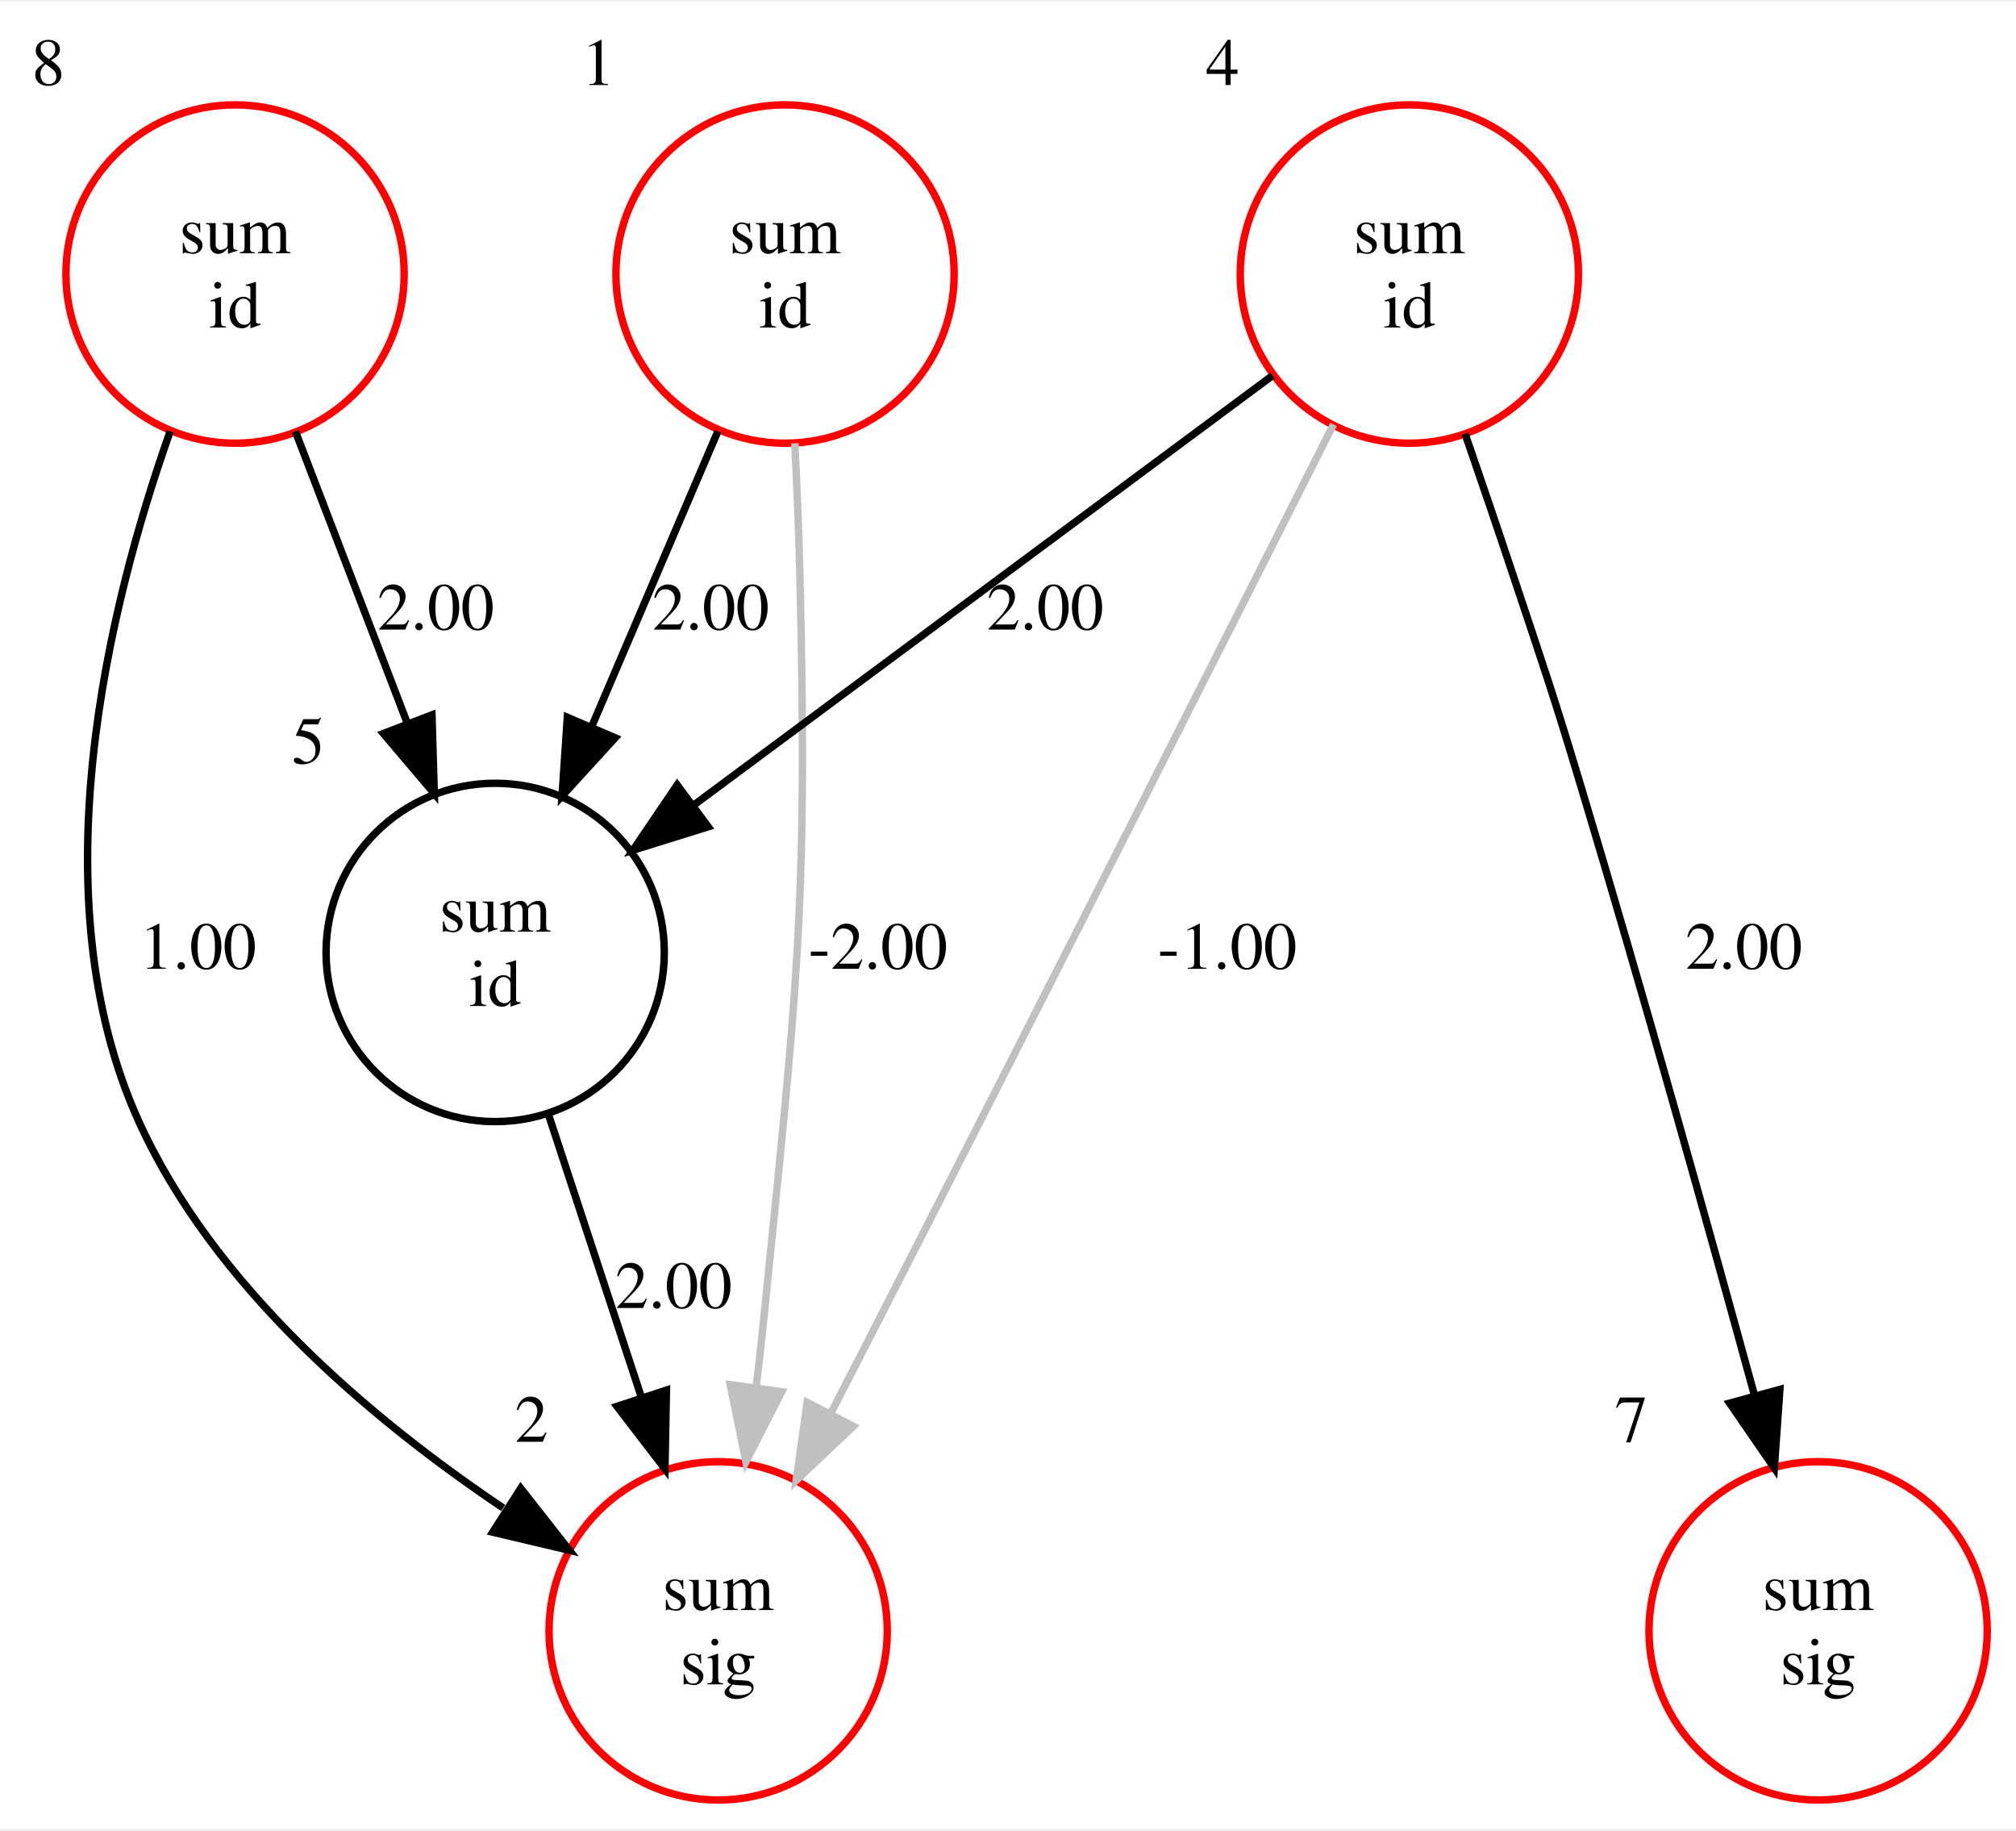
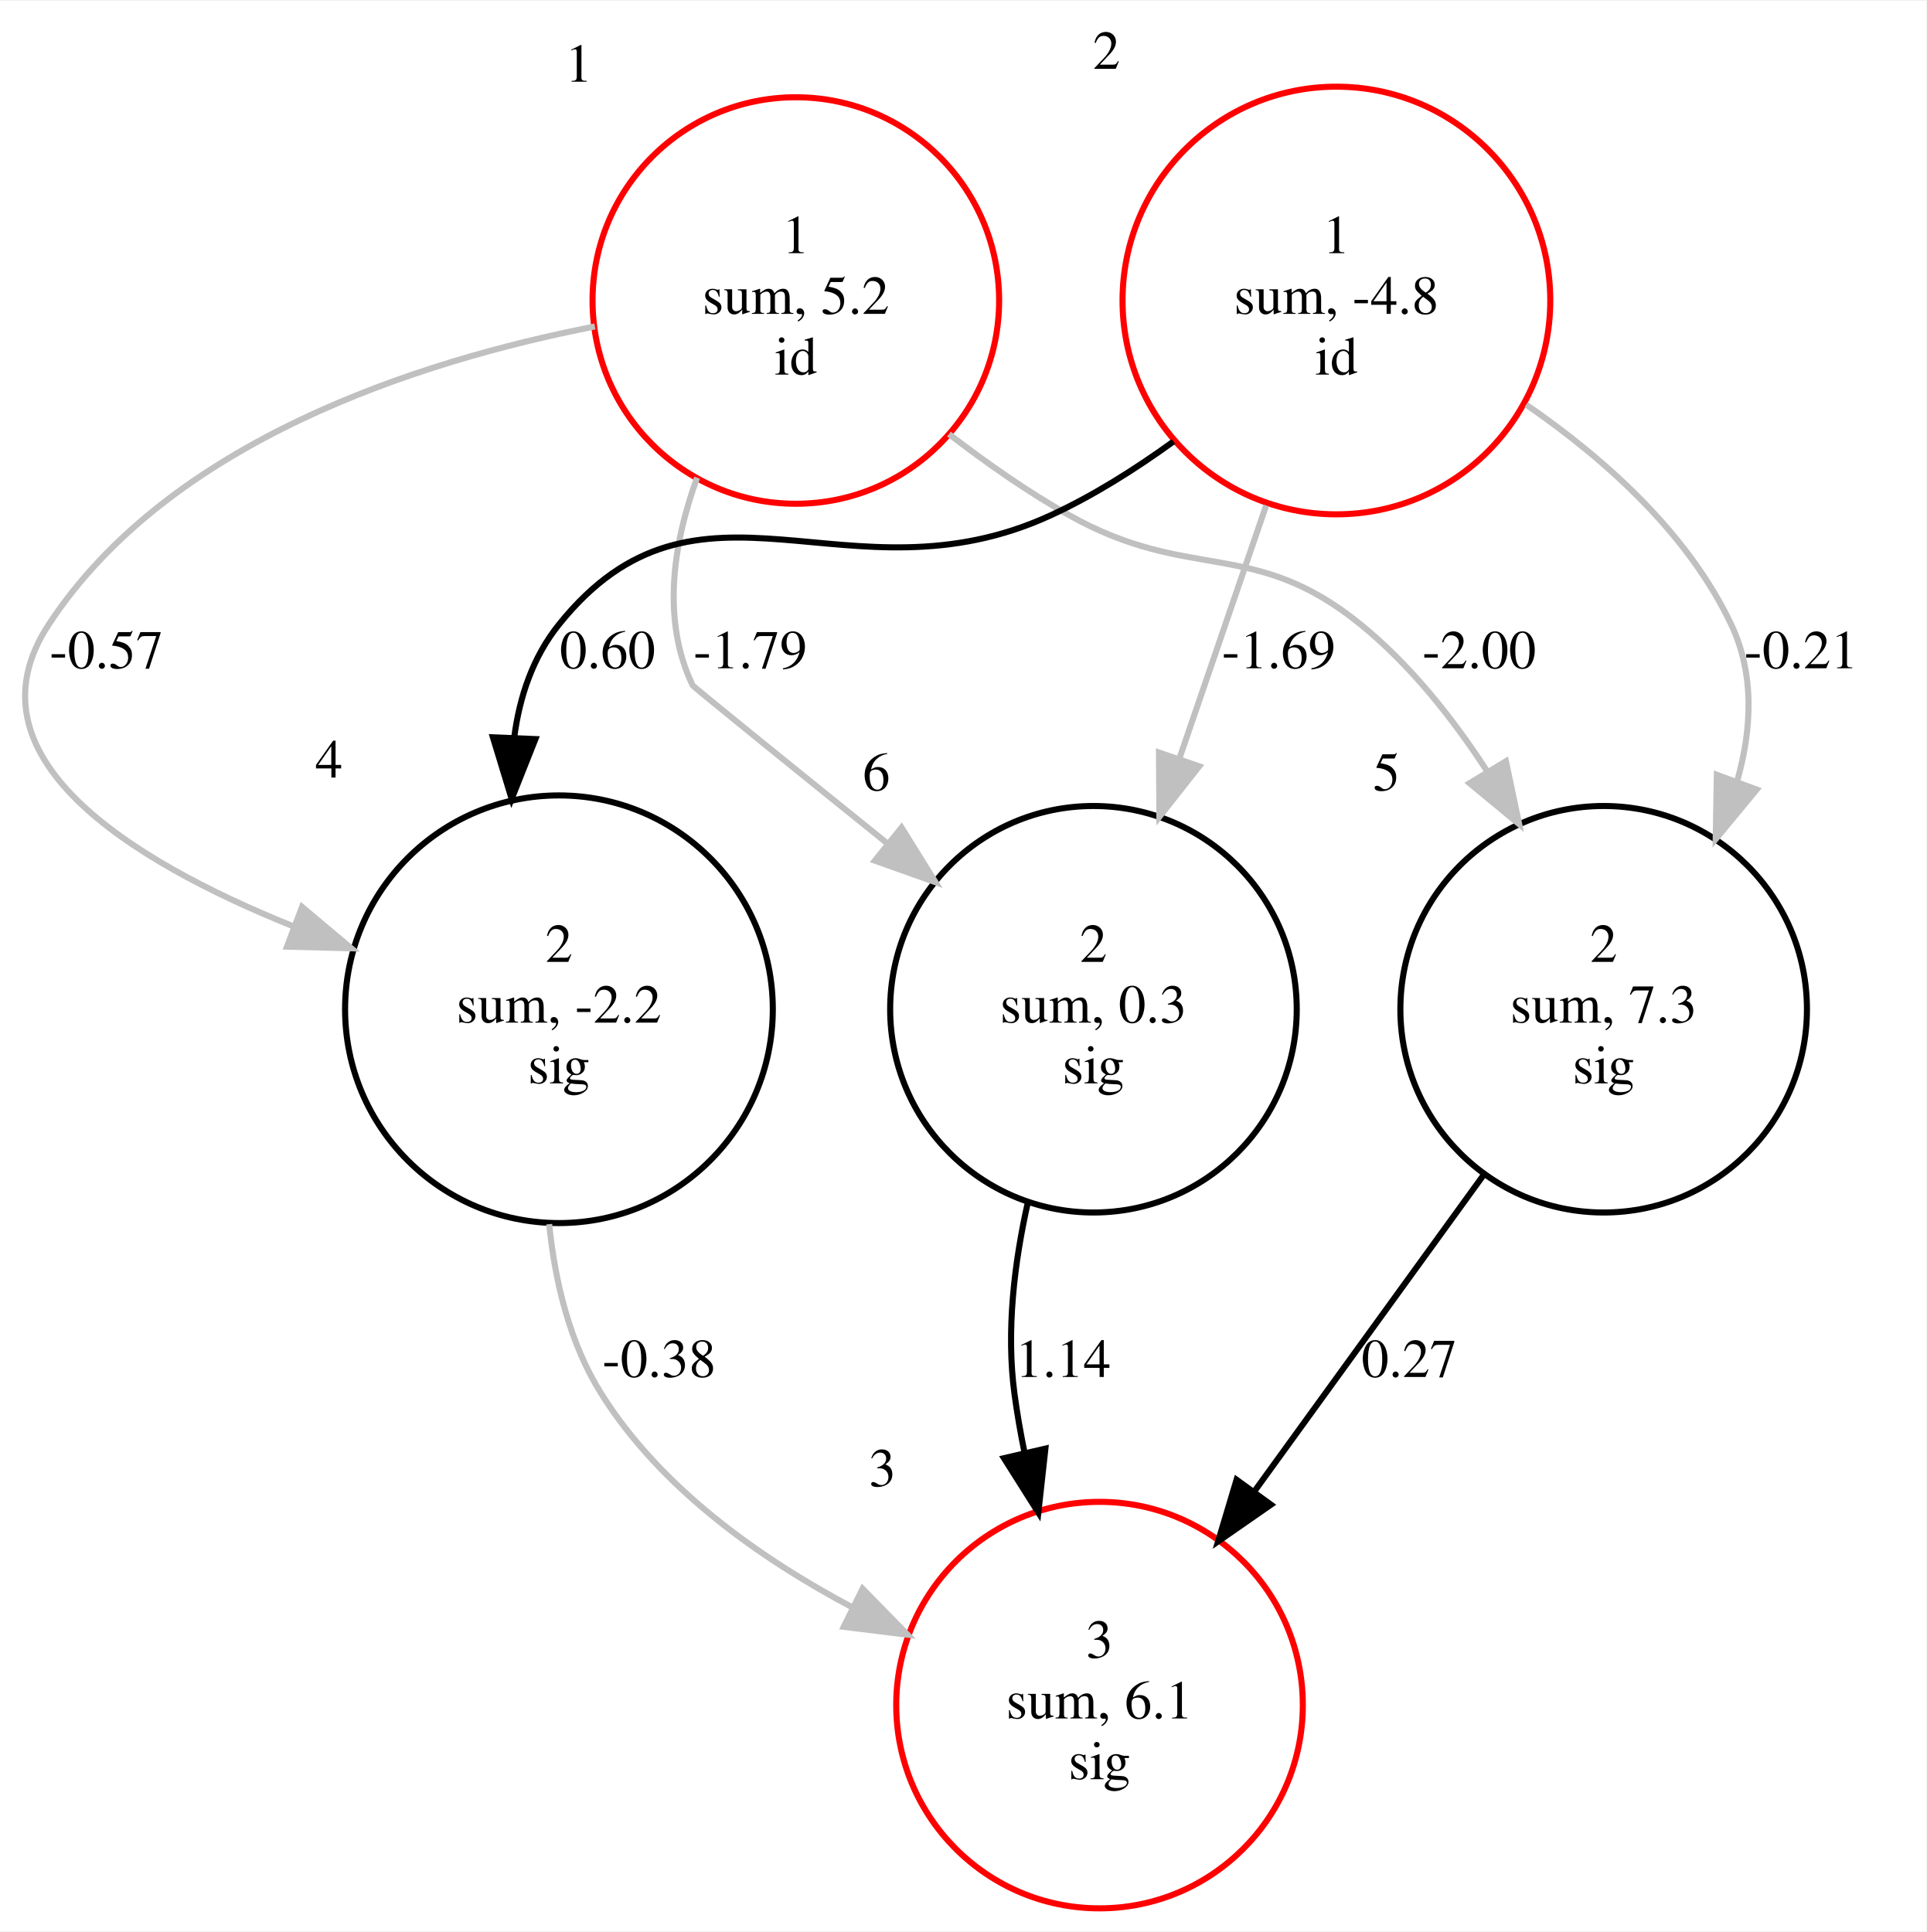
- <svg xmlns="http://www.w3.org/2000/svg" width="271pt" height="246pt" viewBox="0.00 0.00 271.25 245.76">
-   <g id="graph0" class="graph" transform="scale(1 1) rotate(0) translate(4 241.7645)">
-     <polygon fill="#ffffff" stroke="transparent" points="-4,4 -4,-241.764 267.255,-241.764 267.255,4 -4,4" />
+ <svg xmlns="http://www.w3.org/2000/svg" width="317pt" height="318pt" viewBox="0.00 0.00 317.15 317.89">
+   <g id="graph0" class="graph" transform="scale(1 1) rotate(0) translate(4 313.8894)">
+     <polygon fill="#ffffff" stroke="transparent" points="-4,4 -4,-313.889 313.155,-313.889 313.155,4 -4,4" />
    <g id="node1" class="node">
-       <ellipse fill="none" stroke="#ff0000" cx="101.627" cy="-205.137" rx="22.756" ry="22.756" />
-       <text text-anchor="middle" x="101.627" y="-207.937" font-family="Times,serif" font-size="9.00" fill="#000000">sum</text>
-       <text text-anchor="middle" x="101.627" y="-197.937" font-family="Times,serif" font-size="9.00" fill="#000000">id</text>
-       <text text-anchor="middle" x="76.5" y="-230.565" font-family="Times,serif" font-size="9.00" fill="#000000">1</text>
+       <ellipse fill="none" stroke="#ff0000" cx="127.025" cy="-264.534" rx="33.47" ry="33.47" />
+       <text text-anchor="middle" x="127.025" y="-272.334" font-family="Times,serif" font-size="9.00" fill="#000000">1</text>
+       <text text-anchor="middle" x="127.025" y="-262.334" font-family="Times,serif" font-size="9.00" fill="#000000">sum, 5.2</text>
+       <text text-anchor="middle" x="127.025" y="-252.334" font-family="Times,serif" font-size="9.00" fill="#000000">id</text>
+       <text text-anchor="middle" x="91.291" y="-300.568" font-family="Times,serif" font-size="9.00" fill="#000000">1</text>
    </g>
    <g id="node2" class="node">
-       <ellipse fill="none" stroke="#ff0000" cx="92.627" cy="-22.627" rx="22.756" ry="22.756" />
-       <text text-anchor="middle" x="92.627" y="-25.427" font-family="Times,serif" font-size="9.00" fill="#000000">sum</text>
-       <text text-anchor="middle" x="92.627" y="-15.427" font-family="Times,serif" font-size="9.00" fill="#000000">sig</text>
-       <text text-anchor="middle" x="67.5" y="-48.055" font-family="Times,serif" font-size="9.00" fill="#000000">2</text>
+       <ellipse fill="none" stroke="#000000" cx="88.025" cy="-147.823" rx="35.211" ry="35.211" />
+       <text text-anchor="middle" x="88.025" y="-155.623" font-family="Times,serif" font-size="9.00" fill="#000000">2</text>
+       <text text-anchor="middle" x="88.025" y="-145.623" font-family="Times,serif" font-size="9.00" fill="#000000">sum, -2.2</text>
+       <text text-anchor="middle" x="88.025" y="-135.623" font-family="Times,serif" font-size="9.00" fill="#000000">sig</text>
+       <text text-anchor="middle" x="50.169" y="-185.979" font-family="Times,serif" font-size="9.00" fill="#000000">4</text>
    </g>
    <g id="edge1" class="edge">
-       <path fill="none" stroke="#c0c0c0" d="M102.946,-182.368C103.229,-176.548 103.485,-170.299 103.627,-164.51 104.735,-119.466 103.156,-108.084 98.627,-63.255 98.37,-60.71 98.067,-58.081 97.737,-55.44" />
-       <polygon fill="#c0c0c0" stroke="#c0c0c0" points="101.181,-54.793 96.361,-45.358 94.245,-55.74 101.181,-54.793" />
-       <text text-anchor="middle" x="114.127" y="-111.682" font-family="Times,serif" font-size="9.00" fill="#000000">-2.00</text>
+       <path fill="none" stroke="#c0c0c0" d="M93.939,-260.258C64.735,-254.539 23.82,-241.342 4.025,-211.179 -10.185,-189.526 17.111,-172.424 44.297,-161.474" />
+       <polygon fill="#c0c0c0" stroke="#c0c0c0" points="45.728,-164.675 53.84,-157.86 43.248,-158.129 45.728,-164.675" />
+       <text text-anchor="middle" x="13.525" y="-203.979" font-family="Times,serif" font-size="9.00" fill="#000000">-0.57</text>
    </g>
+     <g id="edge10" class="edge">
+ </g>
+     <g id="node3" class="node">
+       <ellipse fill="none" stroke="#000000" cx="260.025" cy="-147.823" rx="33.47" ry="33.47" />
+       <text text-anchor="middle" x="260.025" y="-155.623" font-family="Times,serif" font-size="9.00" fill="#000000">2</text>
+       <text text-anchor="middle" x="260.025" y="-145.623" font-family="Times,serif" font-size="9.00" fill="#000000">sum, 7.3</text>
+       <text text-anchor="middle" x="260.025" y="-135.623" font-family="Times,serif" font-size="9.00" fill="#000000">sig</text>
+       <text text-anchor="middle" x="224.291" y="-183.857" font-family="Times,serif" font-size="9.00" fill="#000000">5</text>
+     </g>
+     <g id="edge2" class="edge">
+       <path fill="none" stroke="#c0c0c0" d="M152.241,-242.535C158.454,-237.744 165.27,-232.978 172.025,-229.179 191.883,-218.009 202.354,-225.562 220.025,-211.179 228.12,-204.589 235.071,-195.905 240.799,-187.087" />
+       <polygon fill="#c0c0c0" stroke="#c0c0c0" points="243.935,-188.665 246.117,-178.297 237.946,-185.042 243.935,-188.665" />
+       <text text-anchor="middle" x="239.525" y="-203.979" font-family="Times,serif" font-size="9.00" fill="#000000">-2.00</text>
+     </g>
+     <g id="edge11" class="edge">
+ </g>
+     <g id="node4" class="node">
+       <ellipse fill="none" stroke="#000000" cx="176.025" cy="-147.823" rx="33.47" ry="33.47" />
+       <text text-anchor="middle" x="176.025" y="-155.623" font-family="Times,serif" font-size="9.00" fill="#000000">2</text>
+       <text text-anchor="middle" x="176.025" y="-145.623" font-family="Times,serif" font-size="9.00" fill="#000000">sum, 0.3</text>
+       <text text-anchor="middle" x="176.025" y="-135.623" font-family="Times,serif" font-size="9.00" fill="#000000">sig</text>
+       <text text-anchor="middle" x="140.291" y="-183.857" font-family="Times,serif" font-size="9.00" fill="#000000">6</text>
+     </g>
+     <g id="edge3" class="edge">
+       <path fill="none" stroke="#c0c0c0" d="M110.765,-235.355C106.77,-224.327 104.921,-211.867 110.025,-201.179 110.149,-200.918 126.005,-188.096 142.143,-175.089" />
+       <polygon fill="#c0c0c0" stroke="#c0c0c0" points="144.429,-177.742 150.02,-168.743 140.037,-172.291 144.429,-177.742" />
+       <text text-anchor="middle" x="119.525" y="-203.979" font-family="Times,serif" font-size="9.00" fill="#000000">-1.79</text>
+     </g>
+     <g id="edge12" class="edge">
+ </g>
+     <g id="node6" class="node">
+       <ellipse fill="none" stroke="#ff0000" cx="177.025" cy="-33.234" rx="33.47" ry="33.47" />
+       <text text-anchor="middle" x="177.025" y="-41.034" font-family="Times,serif" font-size="9.00" fill="#000000">3</text>
+       <text text-anchor="middle" x="177.025" y="-31.034" font-family="Times,serif" font-size="9.00" fill="#000000">sum, 6.1</text>
+       <text text-anchor="middle" x="177.025" y="-21.034" font-family="Times,serif" font-size="9.00" fill="#000000">sig</text>
+       <text text-anchor="middle" x="141.291" y="-69.268" font-family="Times,serif" font-size="9.00" fill="#000000">3</text>
+     </g>
+     <g id="edge7" class="edge">
+       <path fill="none" stroke="#c0c0c0" d="M86.416,-112.432C87.395,-102.775 89.842,-92.713 95.025,-84.468 104.733,-69.024 120.975,-57.459 136.455,-49.264" />
+       <polygon fill="#c0c0c0" stroke="#c0c0c0" points="138.016,-52.397 145.426,-44.824 134.911,-46.123 138.016,-52.397" />
+       <text text-anchor="middle" x="104.525" y="-87.268" font-family="Times,serif" font-size="9.00" fill="#000000">-0.38</text>
+     </g>
+     <g id="edge16" class="edge">
+ </g>
+     <g id="edge8" class="edge">
+       <path fill="none" stroke="#000000" d="M240.355,-120.667C229.088,-105.112 214.82,-85.414 202.68,-68.654" />
+       <polygon fill="#000000" stroke="#000000" points="205.254,-66.241 196.553,-60.195 199.585,-70.347 205.254,-66.241" />
+       <text text-anchor="middle" x="228.025" y="-87.268" font-family="Times,serif" font-size="9.00" fill="#000000">0.27</text>
+     </g>
+     <g id="edge17" class="edge">
+ </g>
+     <g id="edge9" class="edge">
+       <path fill="none" stroke="#000000" d="M165.236,-116.064C162.972,-106.009 161.636,-94.818 163.025,-84.468 163.454,-81.269 164.027,-77.988 164.698,-74.706" />
+       <polygon fill="#000000" stroke="#000000" points="168.113,-75.471 166.952,-64.94 161.292,-73.896 168.113,-75.471" />
+       <text text-anchor="middle" x="171.025" y="-87.268" font-family="Times,serif" font-size="9.00" fill="#000000">1.14</text>
+     </g>
+     <g id="edge18" class="edge">
+ </g>
    <g id="node5" class="node">
-       <ellipse fill="none" stroke="#000000" cx="62.627" cy="-113.882" rx="22.756" ry="22.756" />
-       <text text-anchor="middle" x="62.627" y="-116.682" font-family="Times,serif" font-size="9.00" fill="#000000">sum</text>
-       <text text-anchor="middle" x="62.627" y="-106.682" font-family="Times,serif" font-size="9.00" fill="#000000">id</text>
-       <text text-anchor="middle" x="37.5" y="-139.31" font-family="Times,serif" font-size="9.00" fill="#000000">5</text>
+       <ellipse fill="none" stroke="#ff0000" cx="216.025" cy="-264.534" rx="35.211" ry="35.211" />
+       <text text-anchor="middle" x="216.025" y="-272.334" font-family="Times,serif" font-size="9.00" fill="#000000">1</text>
+       <text text-anchor="middle" x="216.025" y="-262.334" font-family="Times,serif" font-size="9.00" fill="#000000">sum, -4.8</text>
+       <text text-anchor="middle" x="216.025" y="-252.334" font-family="Times,serif" font-size="9.00" fill="#000000">id</text>
+       <text text-anchor="middle" x="178.169" y="-302.689" font-family="Times,serif" font-size="9.00" fill="#000000">2</text>
    </g>
    <g id="edge4" class="edge">
-       <path fill="none" stroke="#000000" d="M92.582,-183.972C87.561,-172.224 81.228,-157.405 75.679,-144.421" />
-       <polygon fill="#000000" stroke="#000000" points="78.772,-142.752 71.624,-134.933 72.335,-145.504 78.772,-142.752" />
-       <text text-anchor="middle" x="91.627" y="-157.31" font-family="Times,serif" font-size="9.00" fill="#000000">2.00</text>
+       <path fill="none" stroke="#000000" d="M189.193,-241.311C182.894,-236.745 175.98,-232.384 169.025,-229.179 135.531,-213.745 111.1,-239.945 88.025,-211.179 83.724,-205.818 81.523,-199.299 80.653,-192.508" />
+       <polygon fill="#000000" stroke="#000000" points="84.148,-192.313 80.24,-182.465 77.153,-192.601 84.148,-192.313" />
+       <text text-anchor="middle" x="96.025" y="-203.979" font-family="Times,serif" font-size="9.00" fill="#000000">0.60</text>
    </g>
-     <g id="node3" class="node">
-       <ellipse fill="none" stroke="#ff0000" cx="185.627" cy="-205.137" rx="22.756" ry="22.756" />
-       <text text-anchor="middle" x="185.627" y="-207.937" font-family="Times,serif" font-size="9.00" fill="#000000">sum</text>
-       <text text-anchor="middle" x="185.627" y="-197.937" font-family="Times,serif" font-size="9.00" fill="#000000">id</text>
-       <text text-anchor="middle" x="160.5" y="-230.565" font-family="Times,serif" font-size="9.00" fill="#000000">4</text>
+     <g id="edge13" class="edge">
+ </g>
+     <g id="edge5" class="edge">
+       <path fill="none" stroke="#c0c0c0" d="M247.268,-247.385C260.241,-238.451 273.909,-226.225 281.025,-211.179 284.876,-203.035 284.451,-193.995 281.993,-185.353" />
+       <polygon fill="#c0c0c0" stroke="#c0c0c0" points="285.224,-184 278.472,-175.836 278.659,-186.429 285.224,-184" />
+       <text text-anchor="middle" x="292.525" y="-203.979" font-family="Times,serif" font-size="9.00" fill="#000000">-0.21</text>
    </g>
-     <g id="edge2" class="edge">
-       <path fill="none" stroke="#c0c0c0" d="M175.421,-184.907C161.51,-157.36 135.789,-106.525 113.627,-63.255 111.767,-59.622 109.807,-55.81 107.862,-52.037" />
-       <polygon fill="#c0c0c0" stroke="#c0c0c0" points="110.823,-50.144 103.125,-42.864 104.603,-53.355 110.823,-50.144" />
-       <text text-anchor="middle" x="161.127" y="-111.682" font-family="Times,serif" font-size="9.00" fill="#000000">-1.00</text>
+     <g id="edge14" class="edge">
+ </g>
+     <g id="edge6" class="edge">
+       <path fill="none" stroke="#c0c0c0" d="M204.455,-230.776C199.999,-217.775 194.859,-202.779 190.186,-189.144" />
+       <polygon fill="#c0c0c0" stroke="#c0c0c0" points="193.435,-187.828 186.882,-179.503 186.813,-190.098 193.435,-187.828" />
+       <text text-anchor="middle" x="206.525" y="-203.979" font-family="Times,serif" font-size="9.00" fill="#000000">-1.69</text>
    </g>
-     <g id="edge8" class="edge">
-       <path fill="none" stroke="#000000" d="M167.213,-191.475C146.561,-176.154 112.883,-151.167 89.34,-133.701" />
-       <polygon fill="#000000" stroke="#000000" points="91.284,-130.785 81.168,-127.637 87.113,-136.407 91.284,-130.785" />
-       <text text-anchor="middle" x="136.627" y="-157.31" font-family="Times,serif" font-size="9.00" fill="#000000">2.00</text>
-     </g>
-     <g id="node6" class="node">
-       <ellipse fill="none" stroke="#ff0000" cx="240.627" cy="-22.627" rx="22.756" ry="22.756" />
-       <text text-anchor="middle" x="240.627" y="-25.427" font-family="Times,serif" font-size="9.00" fill="#000000">sum</text>
-       <text text-anchor="middle" x="240.627" y="-15.427" font-family="Times,serif" font-size="9.00" fill="#000000">sig</text>
-       <text text-anchor="middle" x="215.5" y="-48.055" font-family="Times,serif" font-size="9.00" fill="#000000">7</text>
-     </g>
-     <g id="edge6" class="edge">
-       <path fill="none" stroke="#000000" d="M193.122,-183.659C195.251,-177.486 197.553,-170.739 199.627,-164.51 203.757,-152.108 204.859,-149.026 208.627,-136.51 216.946,-108.884 225.771,-77.283 232.042,-54.389" />
-       <polygon fill="#000000" stroke="#000000" points="235.476,-55.098 234.732,-44.529 228.723,-53.255 235.476,-55.098" />
-       <text text-anchor="middle" x="230.627" y="-111.682" font-family="Times,serif" font-size="9.00" fill="#000000">2.00</text>
-     </g>
-     <g id="node4" class="node">
-       <ellipse fill="none" stroke="#ff0000" cx="27.627" cy="-205.137" rx="22.756" ry="22.756" />
-       <text text-anchor="middle" x="27.627" y="-207.937" font-family="Times,serif" font-size="9.00" fill="#000000">sum</text>
-       <text text-anchor="middle" x="27.627" y="-197.937" font-family="Times,serif" font-size="9.00" fill="#000000">id</text>
-       <text text-anchor="middle" x="2.5" y="-230.565" font-family="Times,serif" font-size="9.00" fill="#000000">8</text>
-     </g>
-     <g id="edge3" class="edge">
-       <path fill="none" stroke="#000000" d="M18.891,-183.968C10.525,-160.303 1.019,-121.355 14.627,-91.255 24.689,-69.002 45.926,-51.09 63.704,-39.153" />
-       <polygon fill="#000000" stroke="#000000" points="66.065,-41.798 72.607,-33.464 62.296,-35.899 66.065,-41.798" />
-       <text text-anchor="middle" x="22.627" y="-111.682" font-family="Times,serif" font-size="9.00" fill="#000000">1.00</text>
-     </g>
-     <g id="edge7" class="edge">
-       <path fill="none" stroke="#000000" d="M35.745,-183.972C40.219,-172.308 45.854,-157.616 50.808,-144.7" />
-       <polygon fill="#000000" stroke="#000000" points="54.119,-145.839 54.432,-135.249 47.584,-143.332 54.119,-145.839" />
-       <text text-anchor="middle" x="54.627" y="-157.31" font-family="Times,serif" font-size="9.00" fill="#000000">2.00</text>
-     </g>
-     <g id="edge5" class="edge">
-       <path fill="none" stroke="#000000" d="M69.737,-92.256C73.483,-80.861 78.147,-66.674 82.286,-54.084" />
-       <polygon fill="#000000" stroke="#000000" points="85.667,-55.008 85.465,-44.415 79.017,-52.821 85.667,-55.008" />
-       <text text-anchor="middle" x="86.627" y="-66.055" font-family="Times,serif" font-size="9.00" fill="#000000">2.00</text>
-     </g>
+     <g id="edge15" class="edge">
+ </g>
  </g>
</svg>
